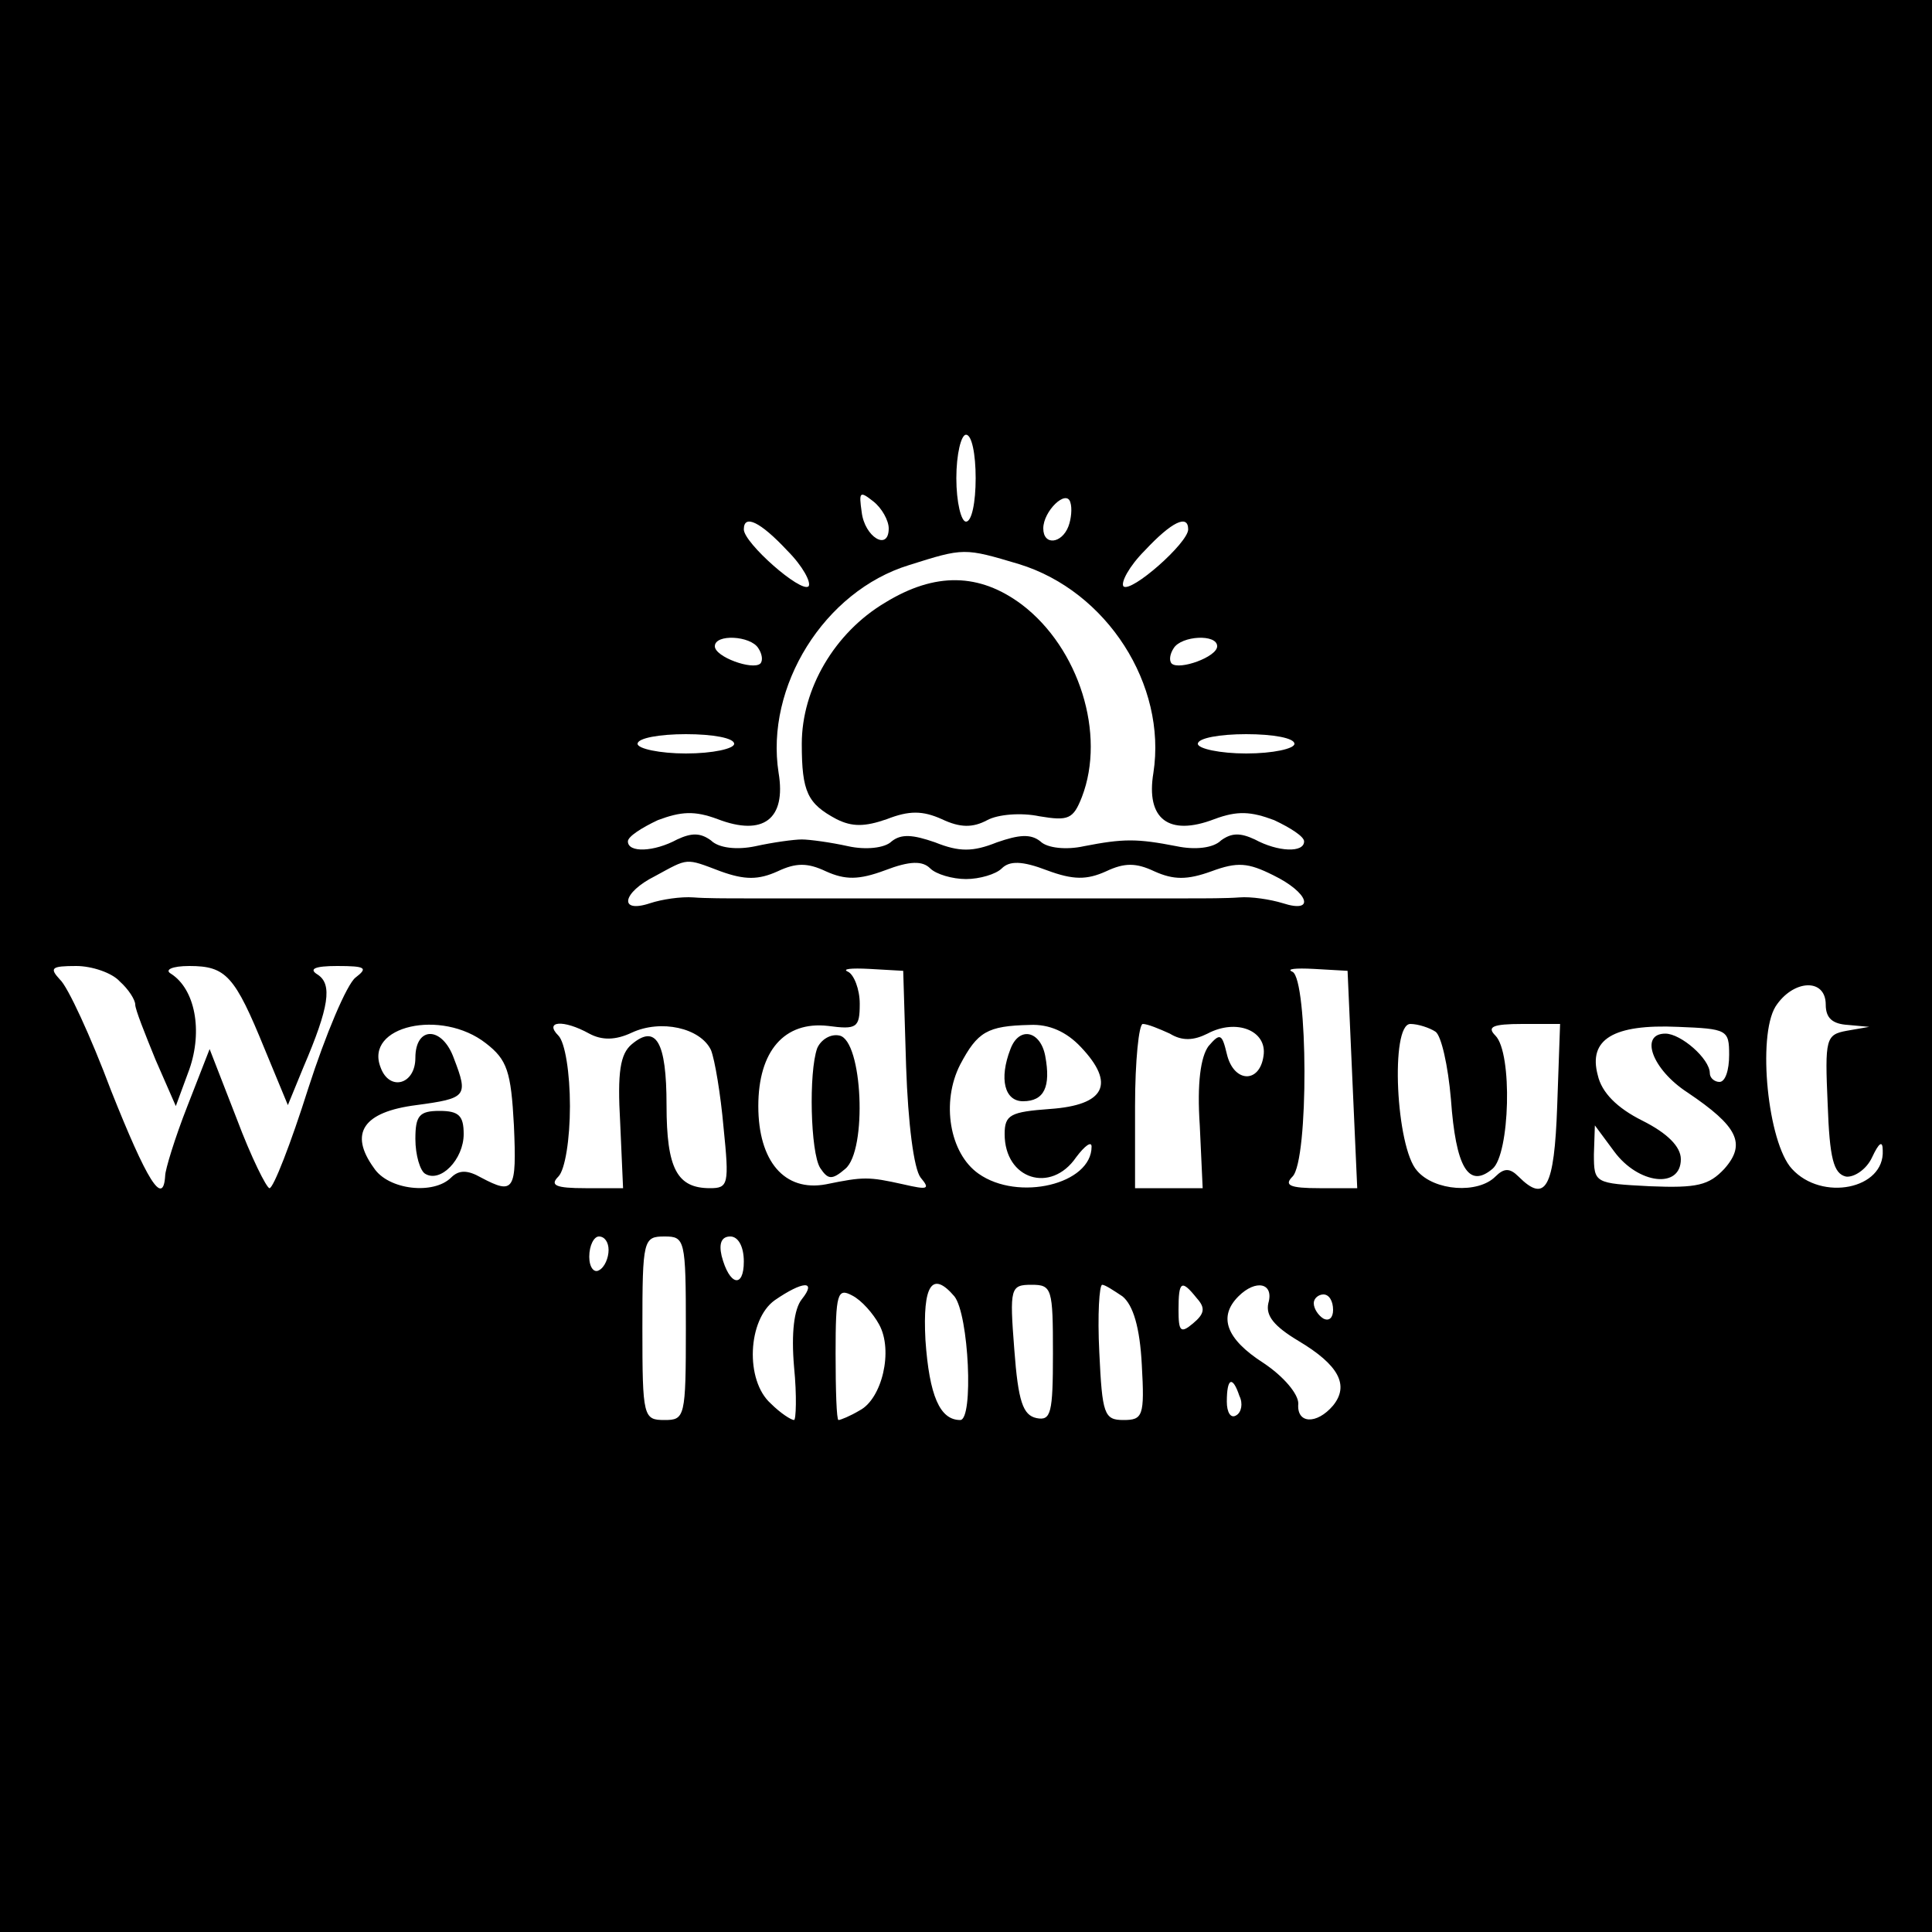
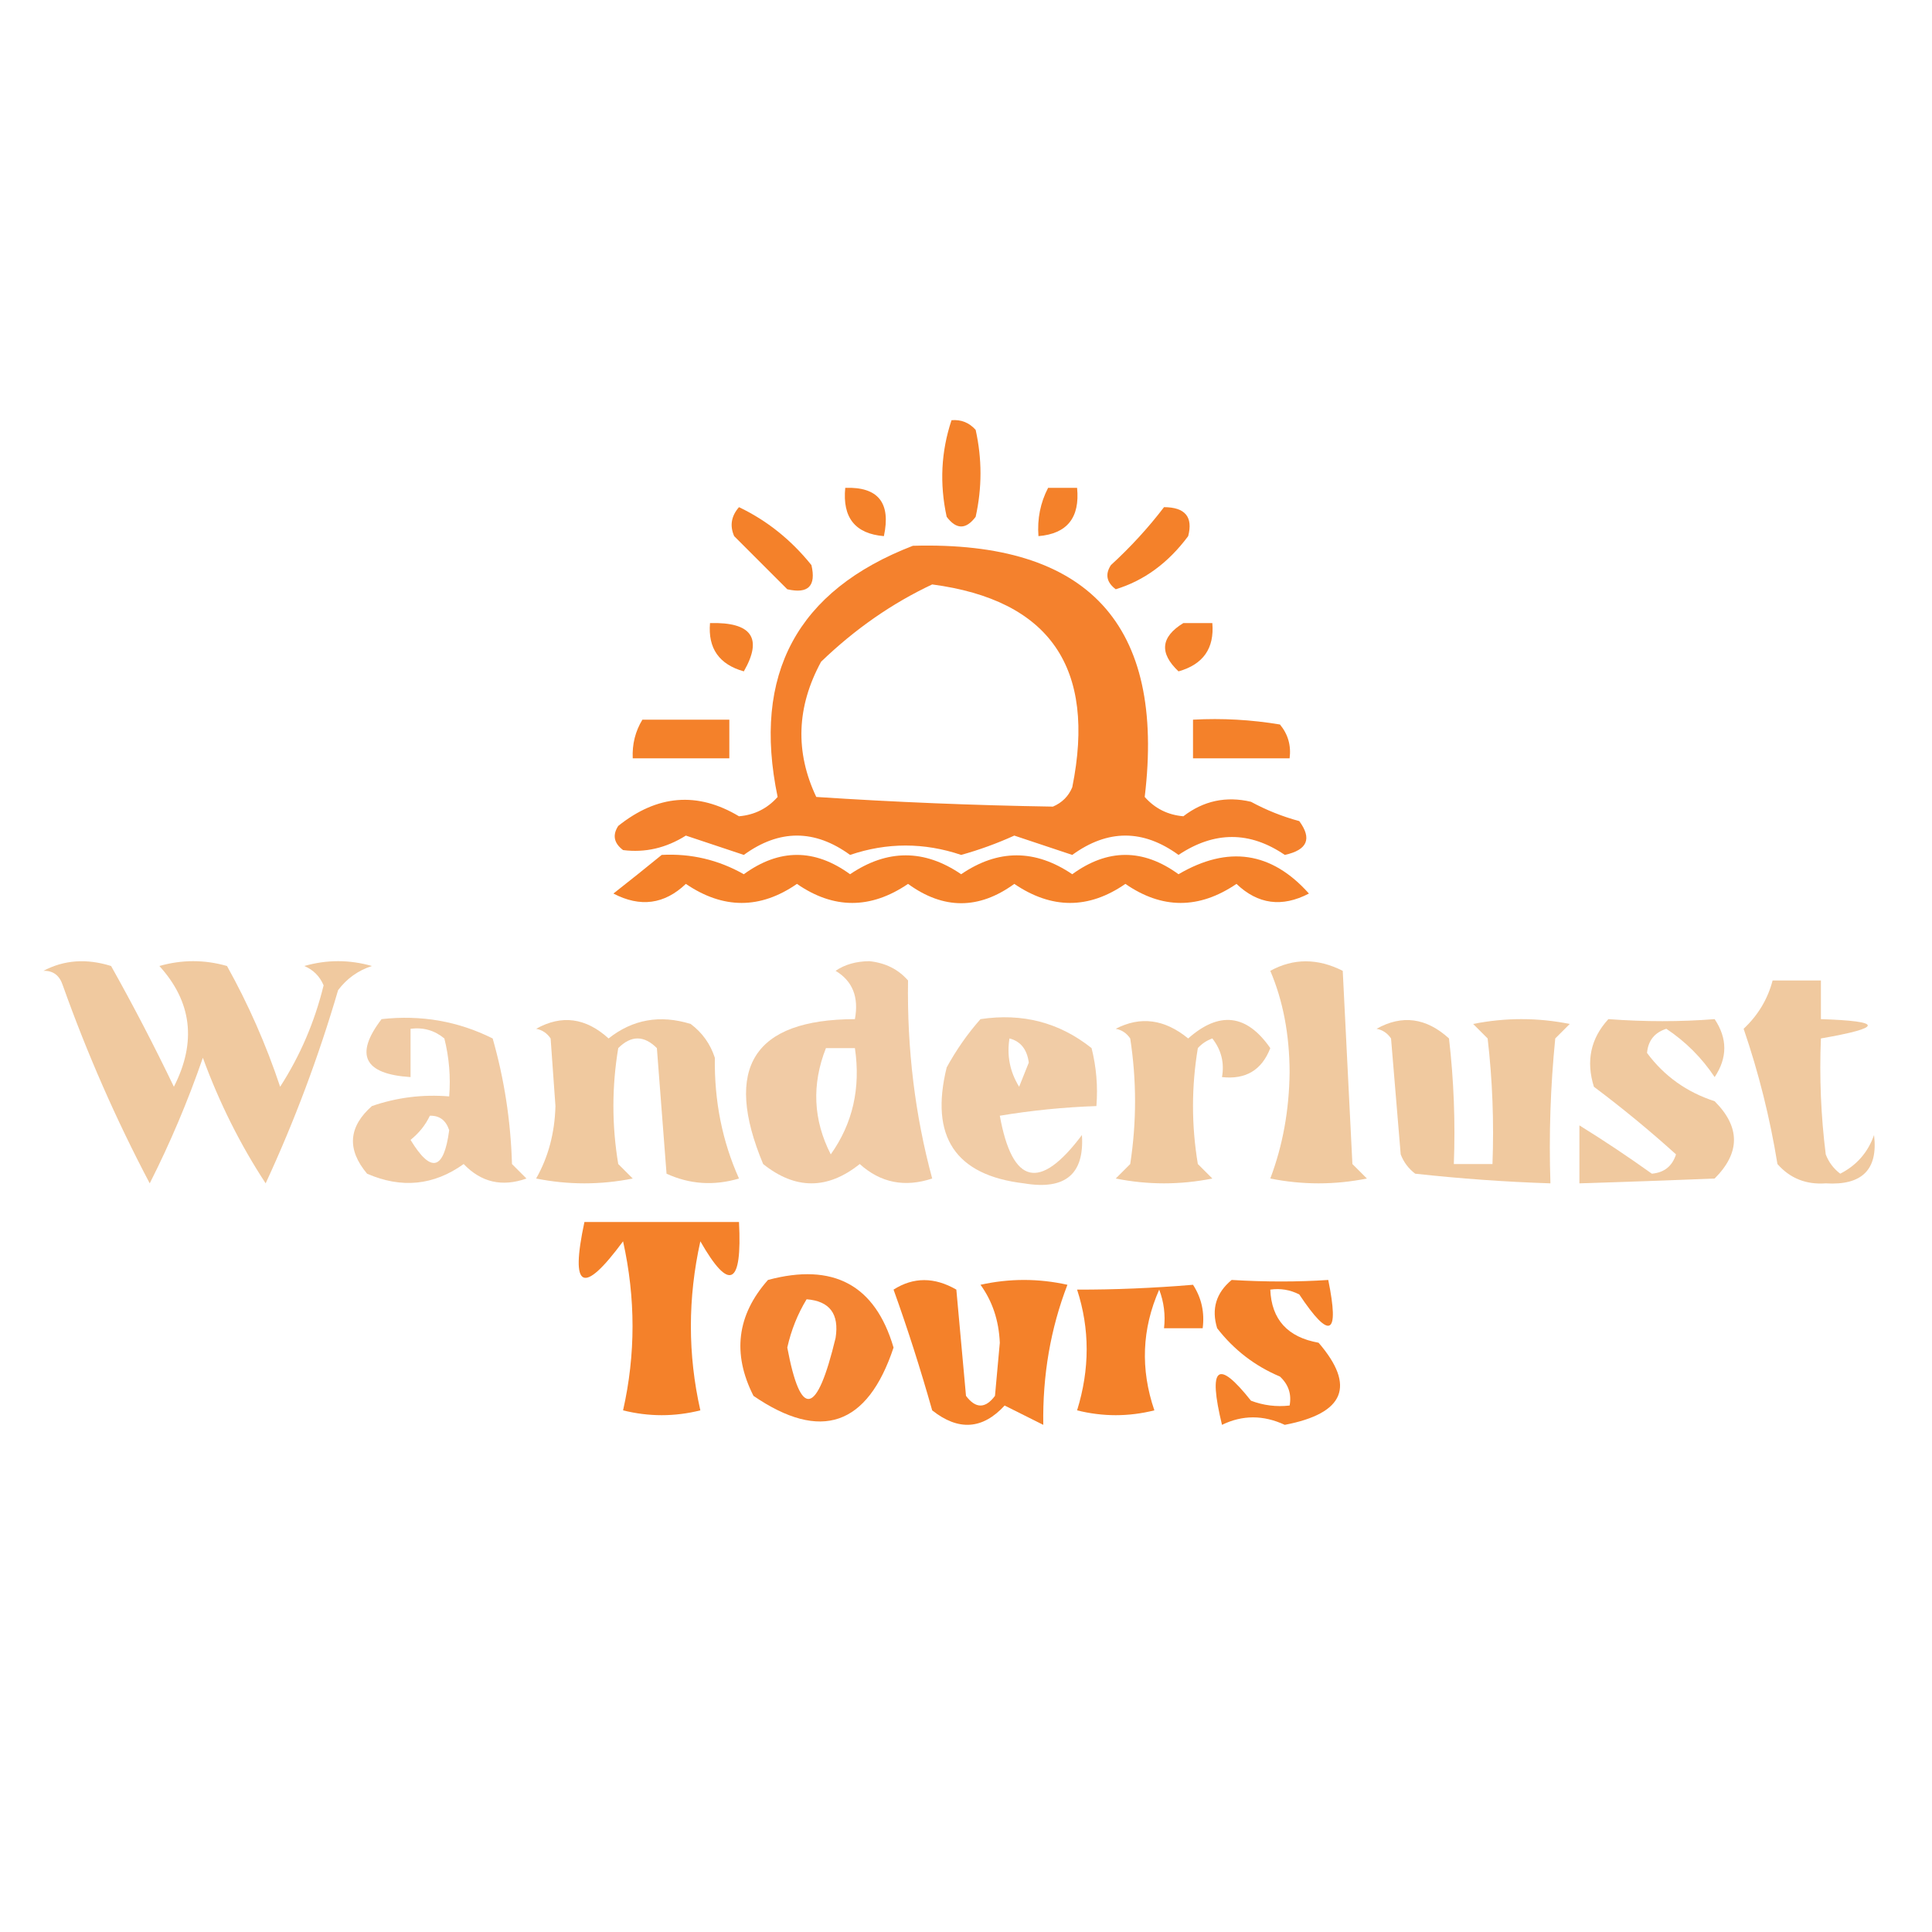
- <svg xmlns="http://www.w3.org/2000/svg" version="1.0" width="200pt" height="200pt" viewBox="0 0 200 200" preserveAspectRatio="xMidYMid meet">
-   <g transform="translate(0,200) scale(0.1,-0.1)" fill="#000000" stroke="none">
-     <path d="M0 1000 l0 -1000 1000 0 1000 0 0 1000 0 1000 -1000 0 -1000 0 0 -1000z m1010 505 c0 -25 -4 -45 -10 -45 -5 0 -10 20 -10 45 0 25 5 45 10 45 6 0 10 -20 10 -45z m-90 -52 c0 -24 -25 -9 -28 17 -3 21 -2 22 12 11 9 -7 16 -20 16 -28z m186 2 c-7 -18 -26 -20 -26 -2 0 18 24 41 28 27 2 -6 1 -17 -2 -25z m-291 -25 c16 -16 25 -33 22 -37 -8 -7 -67 45 -67 59 0 16 17 8 45 -22z m415 22 c0 -14 -59 -66 -67 -59 -3 4 6 21 22 37 28 30 45 38 45 22z m-175 -36 c91 -28 153 -125 139 -216 -8 -48 16 -66 63 -48 24 9 38 8 62 -1 17 -8 31 -17 31 -22 0 -12 -27 -11 -51 2 -15 7 -24 7 -35 -1 -8 -8 -27 -10 -46 -6 -41 8 -55 8 -96 0 -18 -4 -38 -2 -45 5 -10 8 -22 7 -45 -1 -25 -10 -39 -10 -64 0 -23 8 -35 9 -45 1 -7 -7 -27 -9 -45 -5 -18 4 -40 7 -48 7 -8 0 -30 -3 -48 -7 -19 -4 -38 -2 -46 6 -11 8 -20 8 -35 1 -24 -13 -51 -14 -51 -2 0 5 14 14 31 22 24 9 38 10 62 1 47 -18 71 0 63 48 -14 89 47 188 135 215 57 18 57 18 114 1z m-270 -87 c4 -6 5 -13 2 -16 -8 -7 -47 7 -47 18 0 13 37 11 45 -2z m475 2 c0 -11 -39 -25 -47 -18 -3 3 -2 10 2 16 8 13 45 15 45 2z m-500 -101 c0 -5 -22 -10 -50 -10 -27 0 -50 5 -50 10 0 6 23 10 50 10 28 0 50 -4 50 -10z m580 0 c0 -5 -22 -10 -50 -10 -27 0 -50 5 -50 10 0 6 23 10 50 10 28 0 50 -4 50 -10z m-594 -132 c25 -9 39 -9 59 0 19 9 31 9 50 0 20 -9 34 -9 61 1 26 10 39 10 47 2 6 -6 23 -11 37 -11 14 0 31 5 37 11 8 8 21 8 47 -2 27 -10 41 -10 61 -1 19 9 31 9 50 0 20 -9 34 -9 59 0 27 10 38 9 64 -4 37 -18 44 -40 10 -29 -13 4 -33 7 -45 6 -13 -1 -36 -1 -53 -1 -16 0 -43 0 -60 0 -16 0 -43 0 -60 0 -16 0 -41 0 -55 0 -14 0 -38 0 -55 0 -16 0 -41 0 -55 0 -14 0 -38 0 -55 0 -16 0 -43 0 -60 0 -16 0 -43 0 -60 0 -16 0 -40 0 -52 1 -13 1 -33 -2 -45 -6 -33 -11 -29 11 5 28 35 19 31 19 68 5z m-622 -114 c9 -8 16 -19 16 -24 0 -5 10 -30 21 -57 l21 -48 14 38 c14 40 6 83 -19 99 -7 4 1 8 19 8 38 0 47 -10 78 -86 l24 -58 16 39 c27 63 30 86 15 96 -10 6 -3 9 20 9 30 0 32 -2 19 -12 -9 -7 -31 -59 -49 -115 -18 -57 -36 -103 -40 -103 -3 0 -19 32 -34 72 l-28 72 -23 -59 c-13 -33 -23 -66 -23 -72 -2 -33 -19 -5 -56 88 -21 56 -45 108 -53 115 -11 12 -9 14 17 14 16 0 37 -7 45 -16z m814 -88 c2 -59 8 -106 15 -115 10 -12 8 -13 -18 -7 -36 8 -41 8 -80 0 -43 -8 -70 24 -70 81 0 57 27 88 72 83 30 -4 33 -2 33 23 0 15 -6 30 -12 33 -7 3 3 4 22 3 l35 -2 3 -99z m462 -14 l5 -112 -39 0 c-31 0 -37 3 -28 12 17 17 16 204 0 212 -7 3 3 4 22 3 l35 -2 5 -113z m490 78 c0 -14 7 -20 23 -21 l22 -2 -23 -4 c-22 -4 -23 -8 -20 -76 2 -56 6 -72 19 -75 8 -1 21 7 27 20 7 15 11 18 11 7 2 -40 -63 -53 -94 -19 -25 27 -36 137 -17 168 18 28 52 30 52 2z m-1387 -40 c22 -17 26 -29 29 -85 3 -68 0 -72 -34 -54 -14 8 -23 8 -31 0 -18 -18 -65 -13 -80 10 -26 36 -11 58 44 65 52 7 54 9 39 48 -12 34 -40 34 -40 1 0 -28 -27 -35 -36 -10 -17 43 63 61 109 25z m107 10 c13 -7 27 -7 44 1 30 14 71 5 82 -18 4 -10 10 -46 13 -80 6 -59 5 -63 -14 -63 -34 0 -45 20 -45 86 0 66 -11 84 -36 63 -12 -10 -15 -29 -12 -81 l3 -68 -39 0 c-31 0 -37 3 -28 12 7 7 12 39 12 73 0 34 -5 66 -12 73 -15 15 5 17 32 2z m509 -14 c36 -38 25 -60 -32 -64 -41 -3 -47 -6 -47 -26 0 -47 48 -62 74 -24 9 12 16 17 16 11 0 -39 -76 -57 -117 -28 -30 21 -39 74 -19 113 18 34 28 40 72 41 20 1 38 -7 53 -23z m92 14 c13 -8 25 -7 39 0 30 16 62 3 58 -23 -4 -29 -31 -28 -38 2 -5 21 -7 22 -19 8 -8 -11 -12 -38 -9 -82 l3 -65 -35 0 -35 0 0 85 c0 47 4 85 8 85 5 0 17 -5 28 -10z m275 2 c6 -4 13 -35 16 -70 5 -70 18 -93 43 -72 18 15 21 120 3 138 -9 9 -3 12 28 12 l39 0 -3 -85 c-3 -85 -12 -101 -40 -73 -9 9 -15 9 -24 0 -18 -18 -63 -15 -81 6 -22 24 -28 152 -7 152 8 0 20 -4 26 -8z m304 -24 c0 -16 -4 -28 -10 -28 -5 0 -10 4 -10 9 0 15 -30 41 -46 41 -27 0 -14 -37 23 -61 52 -35 61 -53 38 -79 -16 -17 -28 -20 -77 -18 -57 3 -58 3 -58 33 l1 30 20 -27 c25 -34 69 -39 69 -8 0 13 -14 27 -40 40 -26 13 -42 29 -46 47 -10 37 16 53 83 50 51 -2 53 -3 53 -29z m-1160 -202 c0 -8 -4 -18 -10 -21 -5 -3 -10 3 -10 14 0 12 5 21 10 21 6 0 10 -6 10 -14z m80 -81 c0 -92 -1 -95 -22 -95 -22 0 -23 3 -23 95 0 92 1 95 23 95 21 0 22 -3 22 -95z m60 69 c0 -28 -15 -25 -23 6 -3 13 0 20 9 20 8 0 14 -10 14 -26z m60 -39 c-8 -10 -11 -35 -8 -70 3 -30 2 -55 0 -55 -3 0 -14 7 -24 17 -27 24 -24 87 4 107 29 20 44 21 28 1z m80 -26 c15 -27 3 -77 -20 -89 -10 -6 -20 -10 -22 -10 -2 0 -3 31 -3 69 0 62 2 68 17 60 10 -5 22 -19 28 -30z m78 29 c15 -19 20 -128 6 -128 -21 0 -32 25 -36 83 -3 57 7 72 30 45z m102 -59 c0 -62 -2 -70 -17 -67 -14 3 -19 17 -23 71 -5 64 -4 67 18 67 21 0 22 -4 22 -71z m72 59 c11 -9 18 -32 20 -71 3 -53 1 -57 -19 -57 -20 0 -22 6 -25 70 -2 39 0 70 3 70 3 0 12 -6 21 -12z m77 -2 c9 -10 8 -16 -4 -26 -13 -11 -15 -8 -15 14 0 30 3 32 19 12z m74 -5 c-3 -13 6 -24 31 -39 42 -25 53 -46 36 -67 -17 -20 -38 -19 -36 2 0 10 -15 28 -36 42 -39 25 -47 48 -26 69 18 18 37 14 31 -7z m67 -7 c0 -8 -4 -12 -10 -9 -5 3 -10 10 -10 16 0 5 5 9 10 9 6 0 10 -7 10 -16z m-97 -89 c4 -8 2 -17 -3 -20 -6 -4 -10 3 -10 14 0 25 6 27 13 6z" />
-     <path d="M916 1376 c-52 -31 -86 -89 -86 -146 0 -50 6 -62 36 -78 16 -8 29 -8 52 0 23 9 37 9 57 0 19 -9 32 -9 47 -1 11 6 35 8 54 4 30 -5 35 -3 44 20 25 65 -3 154 -62 199 -44 33 -90 34 -142 2z" />
-     <path d="M846 915 c-9 -25 -7 -108 3 -124 8 -12 12 -13 26 -1 23 19 18 133 -6 138 -9 2 -19 -4 -23 -13z" />
-     <path d="M430 821 c0 -17 5 -33 10 -36 16 -10 40 15 40 41 0 19 -5 24 -25 24 -21 0 -25 -5 -25 -29z" />
-     <path d="M1046 914 c-12 -31 -6 -54 13 -54 22 0 29 15 23 47 -5 26 -27 31 -36 7z" />
+ <svg xmlns="http://www.w3.org/2000/svg" version="1.1" width="200px" height="200px" style="shape-rendering:geometricPrecision; text-rendering:geometricPrecision; image-rendering:optimizeQuality; fill-rule:evenodd; clip-rule:evenodd">
+   <g>
+     <path style="opacity:1" fill="#f4812a" d="M 98.5,43.5 C 99.496,43.414 100.329,43.748 101,44.5C 101.667,47.5 101.667,50.5 101,53.5C 100,54.833 99,54.833 98,53.5C 97.253,50.076 97.42,46.743 98.5,43.5 Z" />
+   </g>
+   <g>
+     <path style="opacity:1" fill="#f4812a" d="M 87.5,50.5 C 90.91,50.384 92.244,52.05 91.5,55.5C 88.53,55.254 87.197,53.588 87.5,50.5 Z" />
+   </g>
+   <g>
+     <path style="opacity:1" fill="#f4812a" d="M 108.5,50.5 C 109.5,50.5 110.5,50.5 111.5,50.5C 111.803,53.588 110.47,55.254 107.5,55.5C 107.366,53.709 107.699,52.042 108.5,50.5 Z" />
+   </g>
+   <g>
+     <path style="opacity:1" fill="#f4812a" d="M 76.5,52.5 C 79.394,53.882 81.894,55.882 84,58.5C 84.5,60.667 83.667,61.5 81.5,61C 79.667,59.167 77.833,57.333 76,55.5C 75.53,54.423 75.697,53.423 76.5,52.5 Z" />
+   </g>
+   <g>
+     <path style="opacity:1" fill="#f4812a" d="M 120.5,52.5 C 122.686,52.511 123.519,53.511 123,55.5C 120.936,58.274 118.436,60.107 115.5,61C 114.549,60.282 114.383,59.449 115,58.5C 117.04,56.63 118.873,54.63 120.5,52.5 Z" />
+   </g>
+   <g>
+     <path style="opacity:0.992" fill="#f4802b" d="M 94.5,56.5 C 112.651,55.98 120.651,64.646 118.5,82.5C 119.559,83.696 120.893,84.363 122.5,84.5C 124.59,82.894 126.924,82.394 129.5,83C 131.087,83.862 132.754,84.529 134.5,85C 135.841,86.826 135.341,87.993 133,88.5C 129.378,86.028 125.711,86.028 122,88.5C 118.333,85.833 114.667,85.833 111,88.5C 109,87.833 107,87.167 105,86.5C 103.216,87.309 101.383,87.976 99.5,88.5C 95.659,87.206 91.825,87.206 88,88.5C 84.333,85.833 80.667,85.833 77,88.5C 75,87.833 73,87.167 71,86.5C 68.95,87.791 66.783,88.291 64.5,88C 63.549,87.282 63.383,86.449 64,85.5C 68.044,82.265 72.211,81.932 76.5,84.5C 78.107,84.363 79.441,83.696 80.5,82.5C 77.852,69.792 82.519,61.125 94.5,56.5 Z M 96.5,60.5 C 108.669,62.117 113.502,69.117 111,81.5C 110.612,82.428 109.945,83.095 109,83.5C 100.804,83.37 92.637,83.036 84.5,82.5C 82.293,77.839 82.46,73.172 85,68.5C 88.51,65.121 92.344,62.454 96.5,60.5 Z" />
+   </g>
+   <g>
+     <path style="opacity:1" fill="#f4812a" d="M 73.5,64.5 C 77.814,64.387 78.981,66.053 77,69.5C 74.444,68.781 73.277,67.114 73.5,64.5 Z" />
+   </g>
+   <g>
+     <path style="opacity:1" fill="#f4812a" d="M 122.5,64.5 C 123.5,64.5 124.5,64.5 125.5,64.5C 125.723,67.114 124.556,68.781 122,69.5C 119.99,67.604 120.157,65.937 122.5,64.5 Z" />
+   </g>
+   <g>
+     <path style="opacity:1" fill="#f4812a" d="M 66.5,74.5 C 69.5,74.5 72.5,74.5 75.5,74.5C 75.5,75.833 75.5,77.167 75.5,78.5C 72.167,78.5 68.833,78.5 65.5,78.5C 65.433,77.041 65.766,75.708 66.5,74.5 Z" />
+   </g>
+   <g>
+     <path style="opacity:1" fill="#f4812a" d="M 123.5,74.5 C 126.518,74.335 129.518,74.502 132.5,75C 133.337,76.011 133.67,77.178 133.5,78.5C 130.167,78.5 126.833,78.5 123.5,78.5C 123.5,77.167 123.5,75.833 123.5,74.5 Z" />
+   </g>
+   <g>
+     <path style="opacity:1" fill="#f4812a" d="M 68.5,88.5 C 71.528,88.339 74.361,89.006 77,90.5C 80.667,87.833 84.333,87.833 88,90.5C 91.85,87.894 95.683,87.894 99.5,90.5C 103.316,87.894 107.15,87.894 111,90.5C 114.667,87.833 118.333,87.833 122,90.5C 127.128,87.495 131.628,88.162 135.5,92.5C 132.718,93.952 130.218,93.619 128,91.5C 124.132,94.128 120.299,94.128 116.5,91.5C 112.701,94.128 108.868,94.128 105,91.5C 101.333,94.167 97.667,94.167 94,91.5C 90.132,94.128 86.299,94.128 82.5,91.5C 78.701,94.128 74.868,94.128 71,91.5C 68.781,93.619 66.281,93.952 63.5,92.5C 65.201,91.165 66.868,89.832 68.5,88.5 Z" />
+   </g>
+   <g>
+     <path style="opacity:1" fill="#f0c99f" d="M 4.5,100.5 C 6.628,99.371 8.961,99.204 11.5,100C 13.794,104.088 15.961,108.255 18,112.5C 20.364,107.876 19.864,103.709 16.5,100C 18.833,99.333 21.167,99.333 23.5,100C 25.718,103.984 27.551,108.15 29,112.5C 31.076,109.281 32.576,105.781 33.5,102C 33.095,101.055 32.428,100.388 31.5,100C 33.833,99.333 36.167,99.333 38.5,100C 37.069,100.465 35.903,101.299 35,102.5C 32.981,109.394 30.482,116.061 27.5,122.5C 24.874,118.495 22.707,114.162 21,109.5C 19.451,113.99 17.617,118.323 15.5,122.5C 12.022,115.908 9.022,109.075 6.5,102C 6.164,100.97 5.497,100.47 4.5,100.5 Z" />
+   </g>
+   <g>
+     <path style="opacity:0.939" fill="#f0c89f" d="M 86.5,100.5 C 87.449,99.848 88.615,99.514 90,99.5C 91.658,99.675 92.991,100.342 94,101.5C 93.891,108.609 94.724,115.443 96.5,122C 93.653,122.944 91.153,122.444 89,120.5C 85.667,123.167 82.333,123.167 79,120.5C 74.841,110.531 78.008,105.531 88.5,105.5C 88.923,103.219 88.256,101.552 86.5,100.5 Z M 85.5,108.5 C 86.5,108.5 87.5,108.5 88.5,108.5C 89.11,112.635 88.277,116.301 86,119.5C 84.18,115.941 84.014,112.274 85.5,108.5 Z" />
+   </g>
+   <g>
+     <path style="opacity:1" fill="#f0c99f" d="M 131.5,100.5 C 133.895,99.186 136.395,99.186 139,100.5C 139.333,107.167 139.667,113.833 140,120.5C 140.5,121 141,121.5 141.5,122C 138.167,122.667 134.833,122.667 131.5,122C 132.789,118.598 133.456,114.931 133.5,111C 133.488,107.098 132.821,103.598 131.5,100.5 Z" />
+   </g>
+   <g>
+     <path style="opacity:1" fill="#f0c99f" d="M 183.5,101.5 C 185.167,101.5 186.833,101.5 188.5,101.5C 188.5,102.833 188.5,104.167 188.5,105.5C 194.966,105.71 194.966,106.377 188.5,107.5C 188.334,111.514 188.501,115.514 189,119.5C 189.308,120.308 189.808,120.975 190.5,121.5C 192.197,120.636 193.363,119.303 194,117.5C 194.433,121.068 192.767,122.734 189,122.5C 186.966,122.646 185.299,121.98 184,120.5C 183.221,115.701 182.054,111.034 180.5,106.5C 181.994,105.095 182.994,103.429 183.5,101.5 Z" />
+   </g>
+   <g>
+     <path style="opacity:0.952" fill="#f0c89f" d="M 39.5,105.5 C 43.584,105.043 47.417,105.71 51,107.5C 52.204,111.716 52.87,116.049 53,120.5C 53.5,121 54,121.5 54.5,122C 51.975,122.896 49.808,122.396 48,120.5C 44.899,122.72 41.565,123.053 38,121.5C 35.895,118.989 36.062,116.656 38.5,114.5C 41.084,113.607 43.751,113.274 46.5,113.5C 46.662,111.473 46.495,109.473 46,107.5C 44.989,106.663 43.822,106.33 42.5,106.5C 42.5,108.167 42.5,109.833 42.5,111.5C 37.679,111.193 36.679,109.193 39.5,105.5 Z M 44.5,115.5 C 45.497,115.47 46.164,115.97 46.5,117C 45.95,121.158 44.617,121.491 42.5,118C 43.38,117.292 44.047,116.458 44.5,115.5 Z" />
+   </g>
+   <g>
+     <path style="opacity:1" fill="#f0c99f" d="M 55.5,106.5 C 58.143,105.021 60.643,105.354 63,107.5C 65.497,105.522 68.331,105.022 71.5,106C 72.701,106.903 73.535,108.069 74,109.5C 73.937,113.982 74.77,118.148 76.5,122C 73.901,122.769 71.401,122.602 69,121.5C 68.667,117.167 68.333,112.833 68,108.5C 66.667,107.167 65.333,107.167 64,108.5C 63.333,112.5 63.333,116.5 64,120.5C 64.5,121 65,121.5 65.5,122C 62.167,122.667 58.833,122.667 55.5,122C 56.76,119.787 57.426,117.287 57.5,114.5C 57.333,112.167 57.167,109.833 57,107.5C 56.617,106.944 56.117,106.611 55.5,106.5 Z" />
+   </g>
+   <g>
+     <path style="opacity:0.922" fill="#f0c89f" d="M 101.5,105.5 C 105.839,104.846 109.673,105.846 113,108.5C 113.495,110.473 113.662,112.473 113.5,114.5C 110.14,114.616 106.807,114.949 103.5,115.5C 104.8,122.656 107.634,123.322 112,117.5C 112.267,121.554 110.267,123.221 106,122.5C 98.902,121.668 96.235,117.668 98,110.5C 98.997,108.677 100.164,107.01 101.5,105.5 Z M 104.5,107.5 C 105.649,107.791 106.316,108.624 106.5,110C 106.167,110.833 105.833,111.667 105.5,112.5C 104.548,110.955 104.215,109.288 104.5,107.5 Z" />
+   </g>
+   <g>
+     <path style="opacity:1" fill="#f0c99f" d="M 115.5,106.5 C 118.061,105.169 120.561,105.502 123,107.5C 126.222,104.645 129.056,104.979 131.5,108.5C 130.625,110.773 128.958,111.773 126.5,111.5C 126.762,110.022 126.429,108.689 125.5,107.5C 124.914,107.709 124.414,108.043 124,108.5C 123.333,112.5 123.333,116.5 124,120.5C 124.5,121 125,121.5 125.5,122C 122.167,122.667 118.833,122.667 115.5,122C 116,121.5 116.5,121 117,120.5C 117.667,116.167 117.667,111.833 117,107.5C 116.617,106.944 116.117,106.611 115.5,106.5 Z" />
+   </g>
+   <g>
+     <path style="opacity:1" fill="#f0c99f" d="M 142.5,106.5 C 145.143,105.021 147.643,105.354 150,107.5C 150.499,111.821 150.666,116.154 150.5,120.5C 151.833,120.5 153.167,120.5 154.5,120.5C 154.666,116.154 154.499,111.821 154,107.5C 153.5,107 153,106.5 152.5,106C 155.833,105.333 159.167,105.333 162.5,106C 162,106.5 161.5,107 161,107.5C 160.501,112.489 160.334,117.489 160.5,122.5C 155.852,122.348 151.185,122.015 146.5,121.5C 145.808,120.975 145.308,120.308 145,119.5C 144.667,115.5 144.333,111.5 144,107.5C 143.617,106.944 143.117,106.611 142.5,106.5 Z" />
+   </g>
+   <g>
+     <path style="opacity:1" fill="#f0c99f" d="M 166.5,105.5 C 170.287,105.78 173.953,105.78 177.5,105.5C 178.833,107.5 178.833,109.5 177.5,111.5C 176.167,109.5 174.5,107.833 172.5,106.5C 171.28,106.887 170.613,107.72 170.5,109C 172.274,111.393 174.607,113.059 177.5,114C 180.167,116.667 180.167,119.333 177.5,122C 172.676,122.196 168.009,122.363 163.5,122.5C 163.5,120.5 163.5,118.5 163.5,116.5C 165.982,118.033 168.482,119.699 171,121.5C 172.28,121.387 173.113,120.72 173.5,119.5C 170.798,117.058 167.965,114.724 165,112.5C 164.167,109.829 164.667,107.496 166.5,105.5 Z" />
+   </g>
+   <g>
+     <path style="opacity:1" fill="#f4812a" d="M 60.5,126.5 C 65.833,126.5 71.167,126.5 76.5,126.5C 76.843,133.095 75.509,133.761 72.5,128.5C 71.193,134.388 71.193,140.221 72.5,146C 69.833,146.667 67.167,146.667 64.5,146C 65.807,140.221 65.807,134.388 64.5,128.5C 60.338,134.141 59.005,133.474 60.5,126.5 Z" />
+   </g>
+   <g>
+     <path style="opacity:0.967" fill="#f4802b" d="M 79.5,132.5 C 86.269,130.687 90.602,133.021 92.5,139.5C 89.805,147.603 84.972,149.27 78,144.5C 75.784,140.132 76.284,136.132 79.5,132.5 Z M 83.5,134.5 C 85.89,134.685 86.89,136.018 86.5,138.5C 84.559,146.58 82.893,146.913 81.5,139.5C 81.902,137.7 82.569,136.033 83.5,134.5 Z" />
+   </g>
+   <g>
+     <path style="opacity:1" fill="#f4812a" d="M 92.5,133.5 C 94.56,132.189 96.727,132.189 99,133.5C 99.333,137.167 99.667,140.833 100,144.5C 101,145.833 102,145.833 103,144.5C 103.167,142.667 103.333,140.833 103.5,139C 103.4,136.698 102.733,134.698 101.5,133C 104.5,132.333 107.5,132.333 110.5,133C 108.753,137.531 107.92,142.365 108,147.5C 106.667,146.833 105.333,146.167 104,145.5C 101.716,147.984 99.216,148.151 96.5,146C 95.271,141.66 93.938,137.493 92.5,133.5 Z" />
+   </g>
+   <g>
+     <path style="opacity:1" fill="#f4812a" d="M 111.5,133.5 C 115.354,133.511 119.354,133.345 123.5,133C 124.38,134.356 124.714,135.856 124.5,137.5C 123.167,137.5 121.833,137.5 120.5,137.5C 120.657,136.127 120.49,134.793 120,133.5C 118.208,137.565 118.041,141.731 119.5,146C 116.833,146.667 114.167,146.667 111.5,146C 112.822,141.733 112.822,137.566 111.5,133.5 Z" />
+   </g>
+   <g>
+     <path style="opacity:1" fill="#f4812a" d="M 127.5,132.5 C 131.015,132.712 134.348,132.712 137.5,132.5C 138.679,138.273 137.679,138.773 134.5,134C 133.552,133.517 132.552,133.351 131.5,133.5C 131.626,136.595 133.293,138.428 136.5,139C 140.36,143.48 139.193,146.314 133,147.5C 130.783,146.468 128.617,146.468 126.5,147.5C 125.038,141.462 126.038,140.629 129.5,145C 130.793,145.49 132.127,145.657 133.5,145.5C 133.719,144.325 133.386,143.325 132.5,142.5C 129.906,141.408 127.739,139.741 126,137.5C 125.387,135.505 125.887,133.838 127.5,132.5 Z" />
  </g>
</svg>
